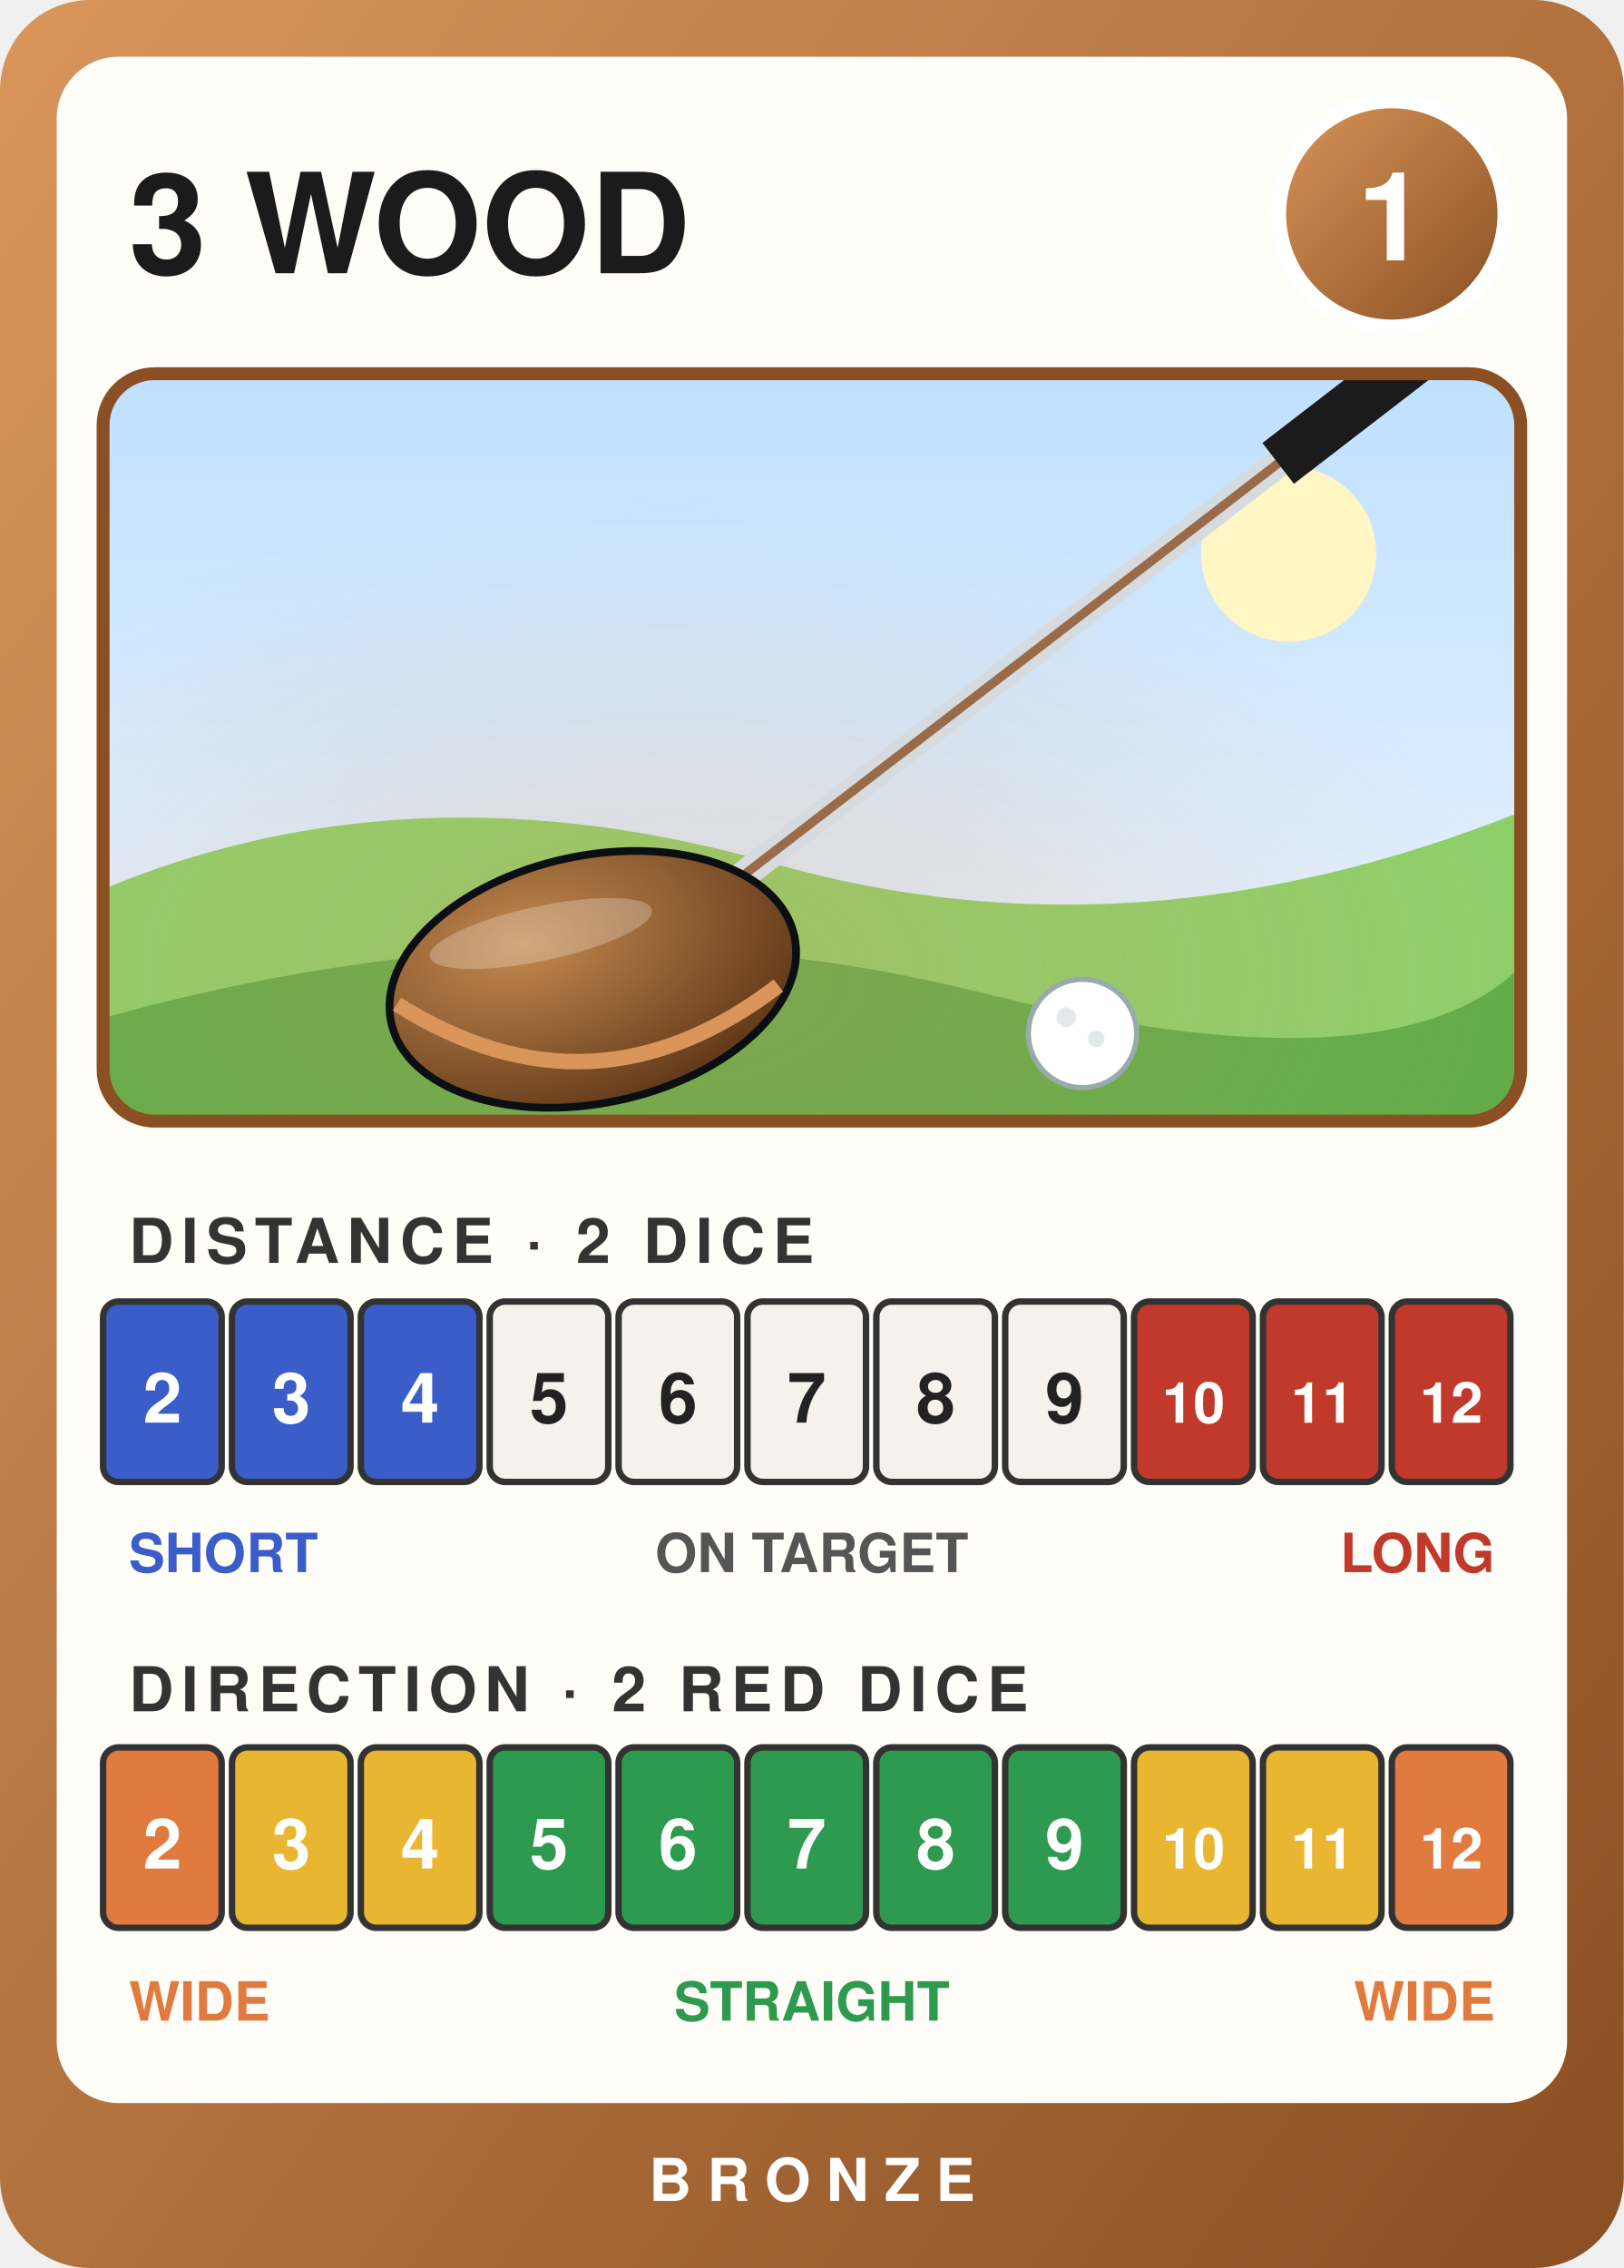
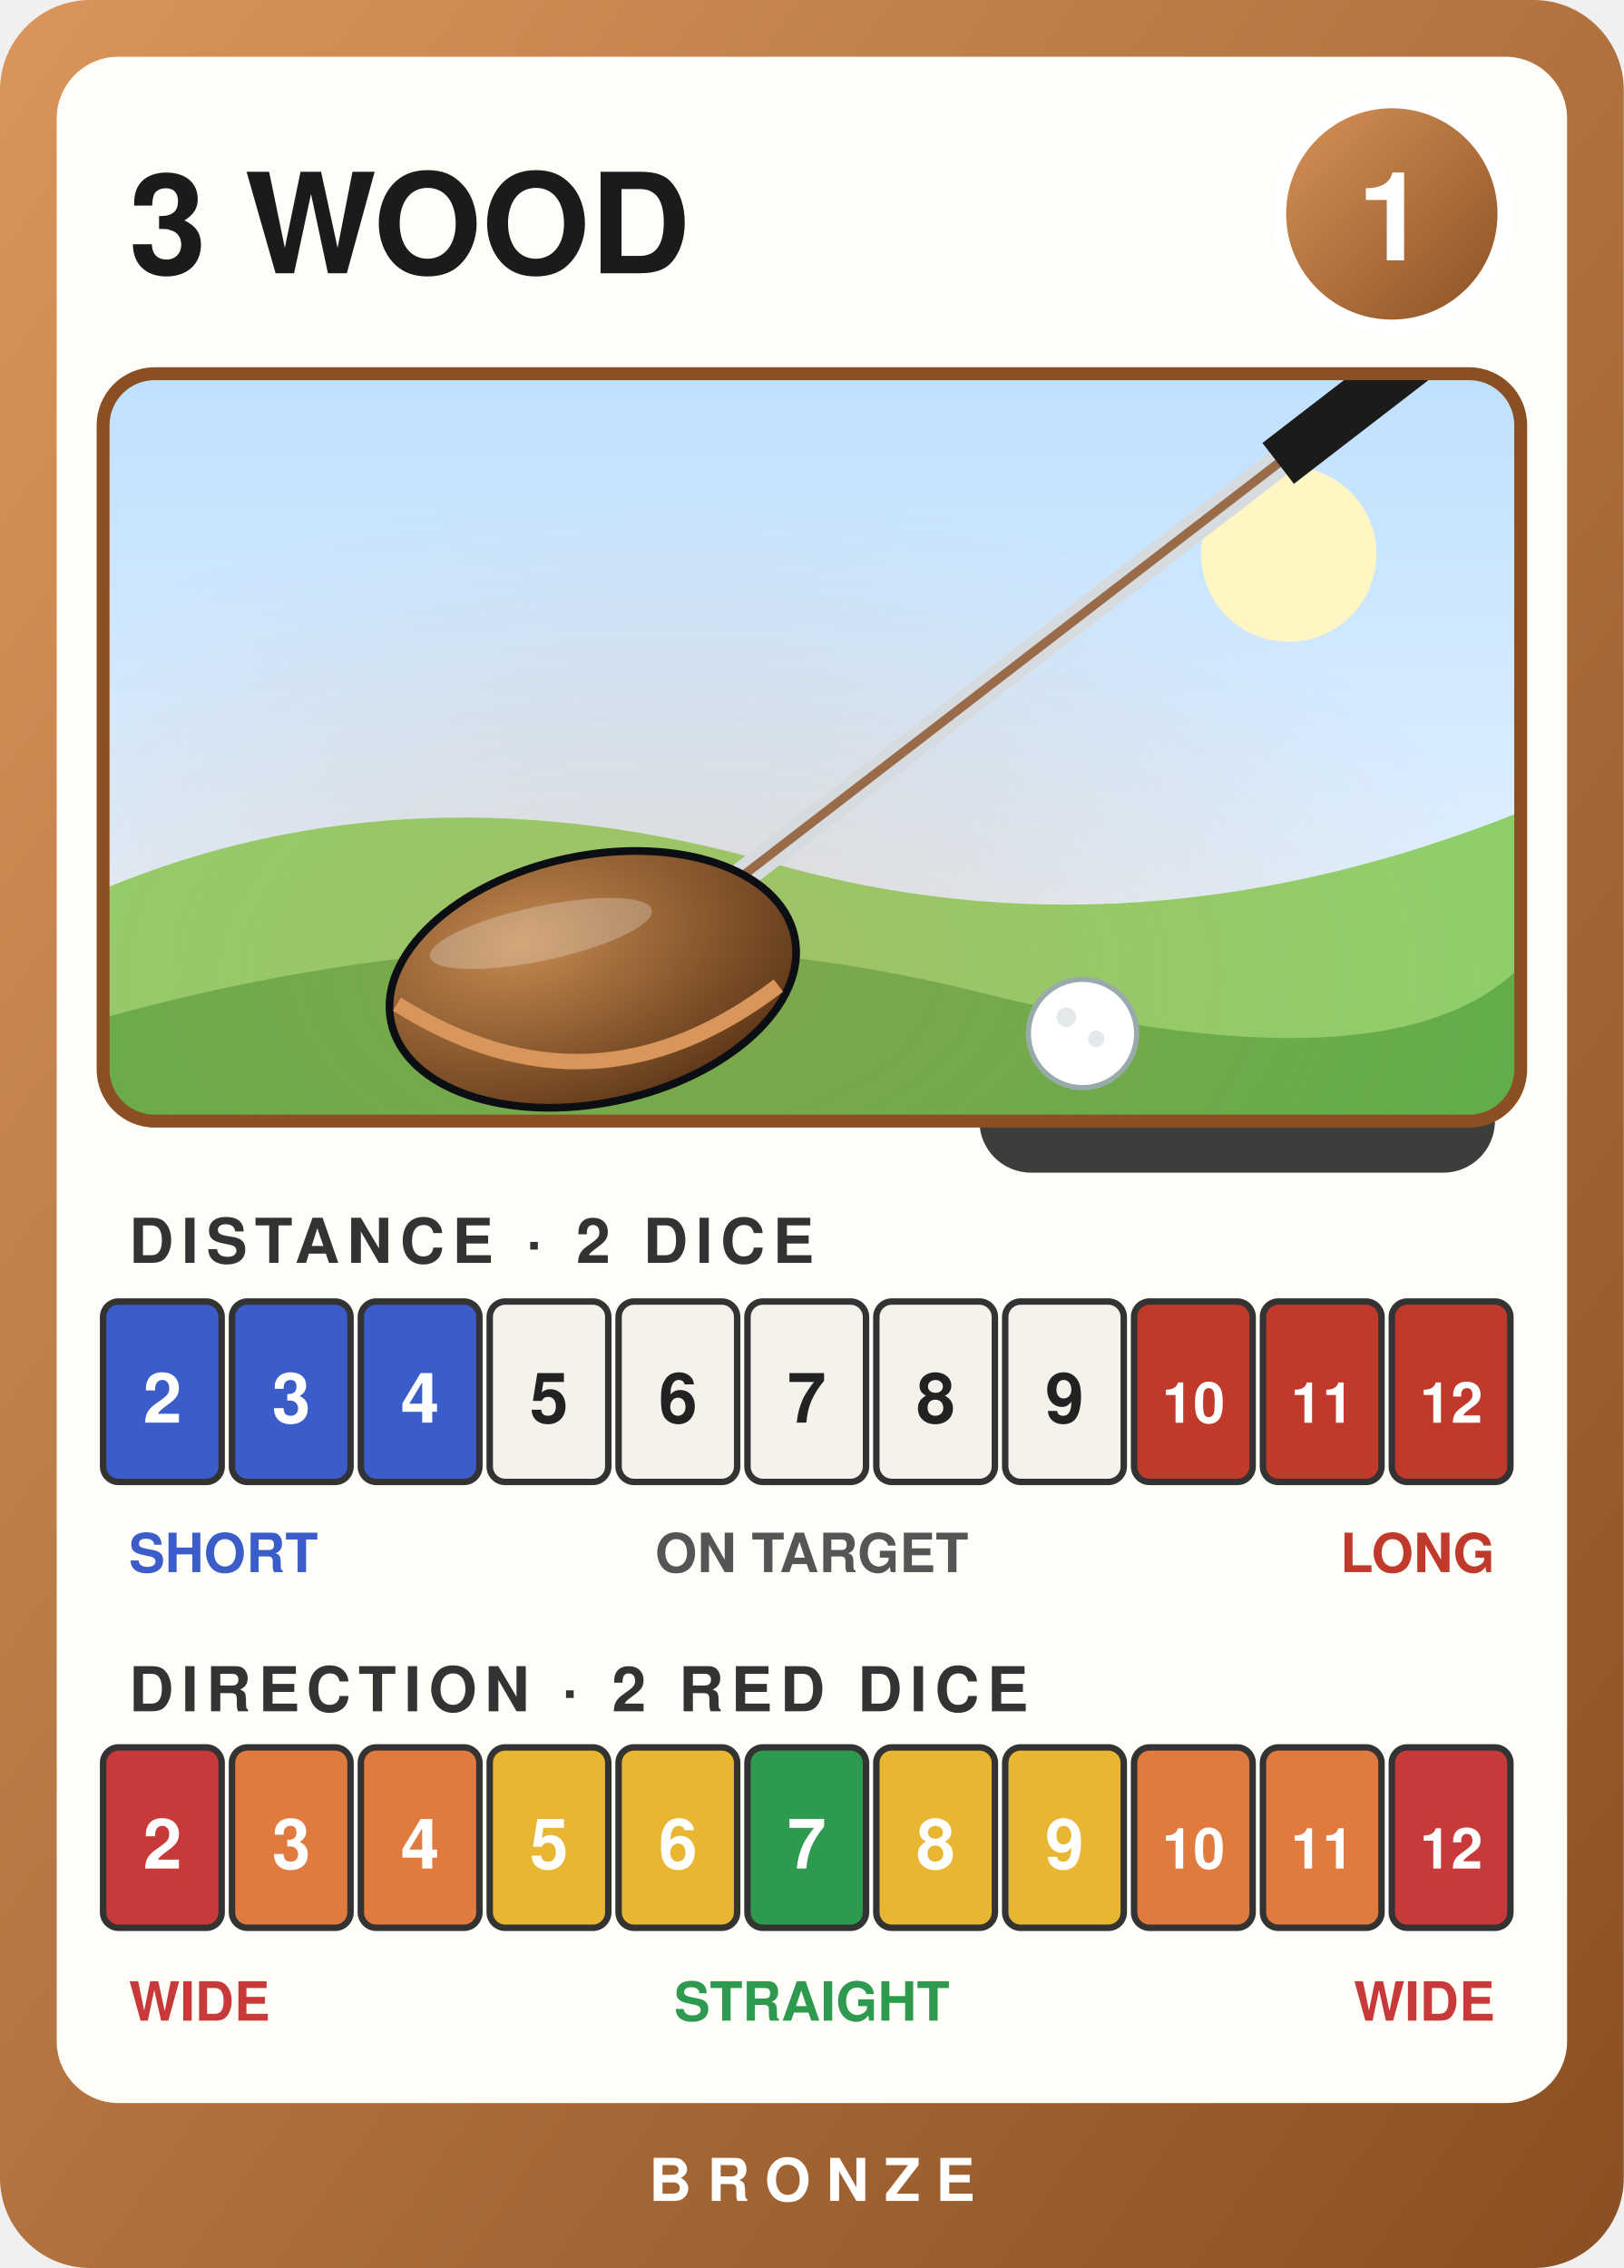
<svg xmlns="http://www.w3.org/2000/svg" width="63mm" height="88mm" viewBox="0 0 63 88" font-family="Helvetica, Arial, sans-serif">
  <defs>
    <linearGradient id="frw31" x1="0" y1="0" x2="1" y2="1">
      <stop offset="0" stop-color="#d9955a" />
      <stop offset="1" stop-color="#8a4f22" />
    </linearGradient>
    <clipPath id="artw31">
      <rect x="4" y="14.5" width="55" height="29" rx="2" />
    </clipPath>
  </defs>
  <rect width="63" height="88" rx="3.5" fill="url(#frw31)" />
  <rect x="2.2" y="2.2" width="58.6" height="79.4" rx="2.4" fill="#fffdf7" />
  <text x="5" y="10.6" font-size="5.4" font-weight="800" fill="#1b1b1b">3 WOOD</text>
+   <rect x="38" y="38" width="20" height="7.5" rx="2" fill="#1b1b1b" fill-opacity="0.85" />
+   <text x="48" y="43.6" text-anchor="middle" font-size="4.2" font-weight="800" fill="#fff">165 YD</text>
  <circle cx="54" cy="8.3" r="4.4" fill="url(#frw31)" stroke="#fff" stroke-width="0.6" />
  <text x="54" y="10.1" text-anchor="middle" font-size="4.8" font-weight="800" fill="#fff">1</text>
  <g clip-path="url(#artw31)">
    <g transform="translate(4 14.5)">
      <defs>
        <linearGradient id="skyw31" x1="0" y1="0" x2="0" y2="1">
          <stop offset="0" stop-color="#bfe0ff" />
          <stop offset="1" stop-color="#f2f8ff" />
        </linearGradient>
        <linearGradient id="steelw31" x1="0" y1="0" x2="1" y2="1">
          <stop offset="0" stop-color="#f4f6f8" />
          <stop offset="0.5" stop-color="#b9c2ca" />
          <stop offset="1" stop-color="#6f7a84" />
        </linearGradient>
        <radialGradient id="headw31" cx="0.35" cy="0.3" r="0.8">
          <stop offset="0" stop-color="#5a6574" />
          <stop offset="1" stop-color="#11161d" />
        </radialGradient>
        <radialGradient id="woodw31" cx="0.35" cy="0.3" r="0.8">
          <stop offset="0" stop-color="#c58a50" />
          <stop offset="1" stop-color="#5a3315" />
        </radialGradient>
        <radialGradient id="gloww31" cx="0.4" cy="0.75" r="0.6">
          <stop offset="0" stop-color="#d9955a" stop-opacity="0.25" />
          <stop offset="1" stop-color="#d9955a" stop-opacity="0" />
        </radialGradient>
      </defs>
      <rect width="55" height="31" fill="url(#skyw31)" />
      <circle cx="46" cy="7" r="3.4" fill="#fff6c4" />
      <path d="M0 20 Q 12 15 26 19 T 55 17 V31 H0 Z" fill="#8fcf6a" />
      <path d="M0 25 Q 18 20 34 24 T 55 23 V31 H0 Z" fill="#62ad49" />
      <rect width="55" height="31" fill="url(#gloww31)" />
      <line x1="23.96" y1="20.14" x2="54" y2="-3" stroke="#d6dbe0" stroke-width="1.1" />
      <line x1="23.96" y1="20.14" x2="54" y2="-3" stroke="#8a4f22" stroke-width="0.35" opacity="0.8" />
      <line x1="45.59" y1="3.48" x2="54" y2="-3" stroke="#1b1b1b" stroke-width="2" />
      <ellipse cx="19" cy="23.5" rx="8" ry="4.8" transform="rotate(-12 19 23.5)" fill="url(#woodw31)" stroke="#0b0e12" stroke-width="0.3" />
      <ellipse cx="17.4" cy="21.34" rx="4.4" ry="1.056" transform="rotate(-12 19 23.5)" fill="#fff" opacity="0.25" />
      <path d="M 11.4 24.46 Q 19 29.26 26.2 23.74" stroke="#d9955a" stroke-width="0.6" fill="none" />
      <circle cx="38" cy="25.6" r="2.1" fill="#fff" stroke="#9aa" stroke-width="0.2" />
      <circle cx="37.37" cy="24.97" r="0.38" fill="#e3e8ea" />
      <circle cx="38.53" cy="25.81" r="0.32" fill="#e3e8ea" />
    </g>
  </g>
  <rect x="4" y="14.5" width="55" height="29" rx="2" fill="none" stroke="#8a4f22" stroke-width="0.5" />
  <text x="5" y="49" font-size="2.4" font-weight="800" fill="#333" letter-spacing="0.3">DISTANCE · 2 DICE</text>
  <rect x="4" y="50.5" width="4.6" height="7" rx="0.6" fill="#3b5dc9" stroke="#333" stroke-width="0.25" />
  <text x="6.3" y="55.2" text-anchor="middle" font-size="2.7" font-weight="800" fill="#fff">2</text>
  <rect x="9" y="50.5" width="4.6" height="7" rx="0.6" fill="#3b5dc9" stroke="#333" stroke-width="0.25" />
  <text x="11.3" y="55.2" text-anchor="middle" font-size="2.7" font-weight="800" fill="#fff">3</text>
  <rect x="14" y="50.5" width="4.6" height="7" rx="0.6" fill="#3b5dc9" stroke="#333" stroke-width="0.25" />
  <text x="16.3" y="55.2" text-anchor="middle" font-size="2.7" font-weight="800" fill="#fff">4</text>
  <rect x="19" y="50.5" width="4.6" height="7" rx="0.6" fill="#f4f2ea" stroke="#333" stroke-width="0.25" />
  <text x="21.3" y="55.2" text-anchor="middle" font-size="2.7" font-weight="800" fill="#222">5</text>
  <rect x="24" y="50.5" width="4.6" height="7" rx="0.6" fill="#f4f2ea" stroke="#333" stroke-width="0.25" />
  <text x="26.3" y="55.2" text-anchor="middle" font-size="2.7" font-weight="800" fill="#222">6</text>
  <rect x="29" y="50.5" width="4.6" height="7" rx="0.6" fill="#f4f2ea" stroke="#333" stroke-width="0.25" />
  <text x="31.3" y="55.2" text-anchor="middle" font-size="2.7" font-weight="800" fill="#222">7</text>
  <rect x="34" y="50.5" width="4.6" height="7" rx="0.6" fill="#f4f2ea" stroke="#333" stroke-width="0.25" />
  <text x="36.3" y="55.2" text-anchor="middle" font-size="2.7" font-weight="800" fill="#222">8</text>
  <rect x="39" y="50.5" width="4.6" height="7" rx="0.6" fill="#f4f2ea" stroke="#333" stroke-width="0.25" />
  <text x="41.3" y="55.2" text-anchor="middle" font-size="2.7" font-weight="800" fill="#222">9</text>
  <rect x="44" y="50.5" width="4.6" height="7" rx="0.6" fill="#c0392b" stroke="#333" stroke-width="0.25" />
  <text x="46.3" y="55.2" text-anchor="middle" font-size="2.2" font-weight="800" fill="#fff">10</text>
  <rect x="49" y="50.5" width="4.6" height="7" rx="0.6" fill="#c0392b" stroke="#333" stroke-width="0.25" />
  <text x="51.3" y="55.2" text-anchor="middle" font-size="2.2" font-weight="800" fill="#fff">11</text>
  <rect x="54" y="50.5" width="4.6" height="7" rx="0.6" fill="#c0392b" stroke="#333" stroke-width="0.25" />
  <text x="56.3" y="55.2" text-anchor="middle" font-size="2.2" font-weight="800" fill="#fff">12</text>
  <text x="5" y="61" font-size="2.1" fill="#3b5dc9" font-weight="800">SHORT</text>
  <text x="31.5" y="61" text-anchor="middle" font-size="2.1" fill="#555" font-weight="800">ON TARGET</text>
  <text x="58" y="61" text-anchor="end" font-size="2.1" fill="#c0392b" font-weight="800">LONG</text>
  <text x="5" y="66.4" font-size="2.4" font-weight="800" fill="#333" letter-spacing="0.3">DIRECTION · 2 RED DICE</text>
-   <rect x="4" y="67.8" width="4.6" height="7" rx="0.6" fill="#e07a3f" stroke="#333" stroke-width="0.25" />
+   <rect x="4" y="67.8" width="4.6" height="7" rx="0.6" fill="#c83a3a" stroke="#333" stroke-width="0.25" />
  <text x="6.3" y="72.5" text-anchor="middle" font-size="2.7" font-weight="800" fill="#fff">2</text>
-   <rect x="9" y="67.8" width="4.6" height="7" rx="0.6" fill="#e8b630" stroke="#333" stroke-width="0.25" />
+   <rect x="9" y="67.8" width="4.6" height="7" rx="0.6" fill="#e07a3f" stroke="#333" stroke-width="0.25" />
  <text x="11.3" y="72.5" text-anchor="middle" font-size="2.7" font-weight="800" fill="#fff">3</text>
-   <rect x="14" y="67.8" width="4.6" height="7" rx="0.6" fill="#e8b630" stroke="#333" stroke-width="0.25" />
+   <rect x="14" y="67.8" width="4.6" height="7" rx="0.6" fill="#e07a3f" stroke="#333" stroke-width="0.25" />
  <text x="16.3" y="72.5" text-anchor="middle" font-size="2.7" font-weight="800" fill="#fff">4</text>
-   <rect x="19" y="67.8" width="4.6" height="7" rx="0.6" fill="#2e9a4f" stroke="#333" stroke-width="0.25" />
+   <rect x="19" y="67.8" width="4.6" height="7" rx="0.6" fill="#e8b630" stroke="#333" stroke-width="0.25" />
  <text x="21.3" y="72.5" text-anchor="middle" font-size="2.7" font-weight="800" fill="#fff">5</text>
-   <rect x="24" y="67.8" width="4.6" height="7" rx="0.6" fill="#2e9a4f" stroke="#333" stroke-width="0.25" />
+   <rect x="24" y="67.8" width="4.6" height="7" rx="0.6" fill="#e8b630" stroke="#333" stroke-width="0.25" />
  <text x="26.3" y="72.5" text-anchor="middle" font-size="2.7" font-weight="800" fill="#fff">6</text>
  <rect x="29" y="67.8" width="4.6" height="7" rx="0.6" fill="#2e9a4f" stroke="#333" stroke-width="0.25" />
  <text x="31.3" y="72.5" text-anchor="middle" font-size="2.7" font-weight="800" fill="#fff">7</text>
-   <rect x="34" y="67.8" width="4.6" height="7" rx="0.6" fill="#2e9a4f" stroke="#333" stroke-width="0.25" />
+   <rect x="34" y="67.8" width="4.6" height="7" rx="0.6" fill="#e8b630" stroke="#333" stroke-width="0.25" />
  <text x="36.3" y="72.5" text-anchor="middle" font-size="2.7" font-weight="800" fill="#fff">8</text>
-   <rect x="39" y="67.8" width="4.6" height="7" rx="0.6" fill="#2e9a4f" stroke="#333" stroke-width="0.25" />
+   <rect x="39" y="67.8" width="4.6" height="7" rx="0.6" fill="#e8b630" stroke="#333" stroke-width="0.25" />
  <text x="41.3" y="72.5" text-anchor="middle" font-size="2.7" font-weight="800" fill="#fff">9</text>
-   <rect x="44" y="67.8" width="4.6" height="7" rx="0.6" fill="#e8b630" stroke="#333" stroke-width="0.25" />
+   <rect x="44" y="67.8" width="4.6" height="7" rx="0.6" fill="#e07a3f" stroke="#333" stroke-width="0.25" />
  <text x="46.3" y="72.5" text-anchor="middle" font-size="2.2" font-weight="800" fill="#fff">10</text>
-   <rect x="49" y="67.8" width="4.6" height="7" rx="0.6" fill="#e8b630" stroke="#333" stroke-width="0.25" />
+   <rect x="49" y="67.8" width="4.6" height="7" rx="0.6" fill="#e07a3f" stroke="#333" stroke-width="0.25" />
  <text x="51.3" y="72.5" text-anchor="middle" font-size="2.2" font-weight="800" fill="#fff">11</text>
-   <rect x="54" y="67.8" width="4.6" height="7" rx="0.6" fill="#e07a3f" stroke="#333" stroke-width="0.25" />
+   <rect x="54" y="67.8" width="4.6" height="7" rx="0.6" fill="#c83a3a" stroke="#333" stroke-width="0.25" />
  <text x="56.3" y="72.5" text-anchor="middle" font-size="2.2" font-weight="800" fill="#fff">12</text>
-   <text x="5" y="78.4" font-size="2.1" fill="#e07a3f" font-weight="800">WIDE</text>
+   <text x="5" y="78.4" font-size="2.1" fill="#c83a3a" font-weight="800">WIDE</text>
  <text x="31.5" y="78.4" text-anchor="middle" font-size="2.1" fill="#2e9a4f" font-weight="800">STRAIGHT</text>
-   <text x="58" y="78.4" text-anchor="end" font-size="2.1" fill="#e07a3f" font-weight="800">WIDE</text>
+   <text x="58" y="78.4" text-anchor="end" font-size="2.1" fill="#c83a3a" font-weight="800">WIDE</text>
  <text x="31.5" y="85.4" text-anchor="middle" font-size="2.3" font-weight="800" fill="#fff" letter-spacing="0.6">BRONZE</text>
</svg>
